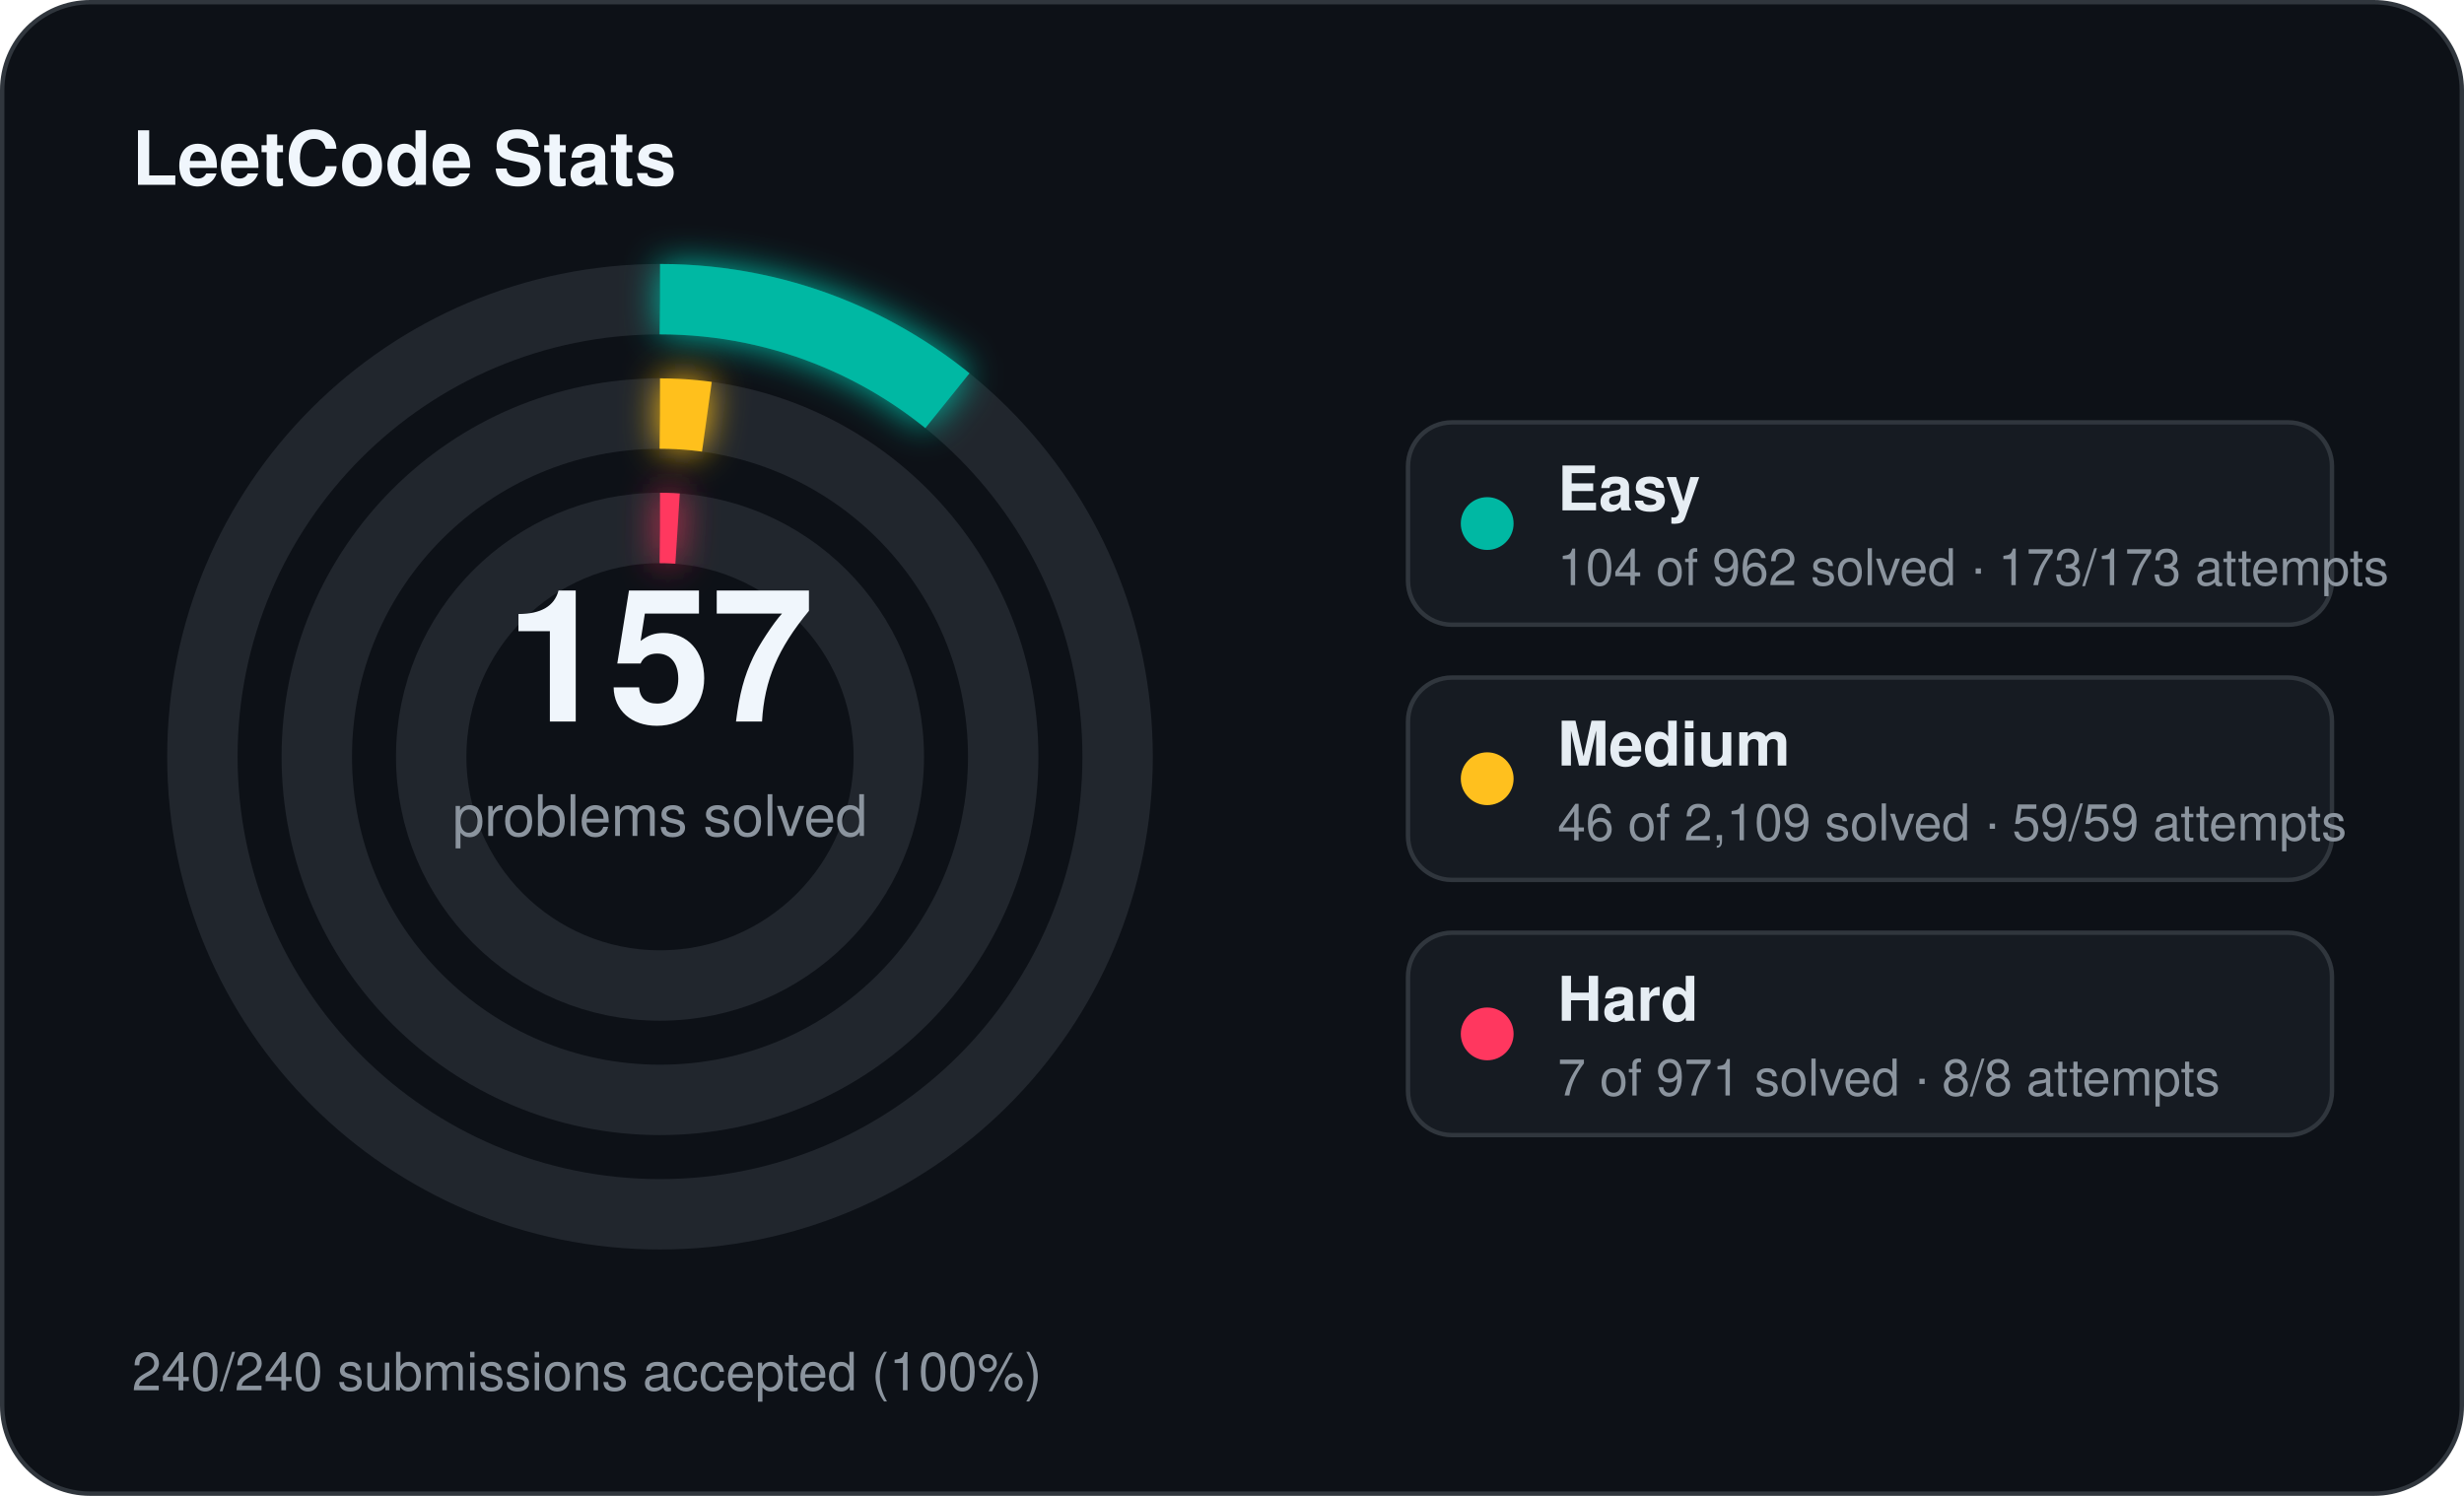
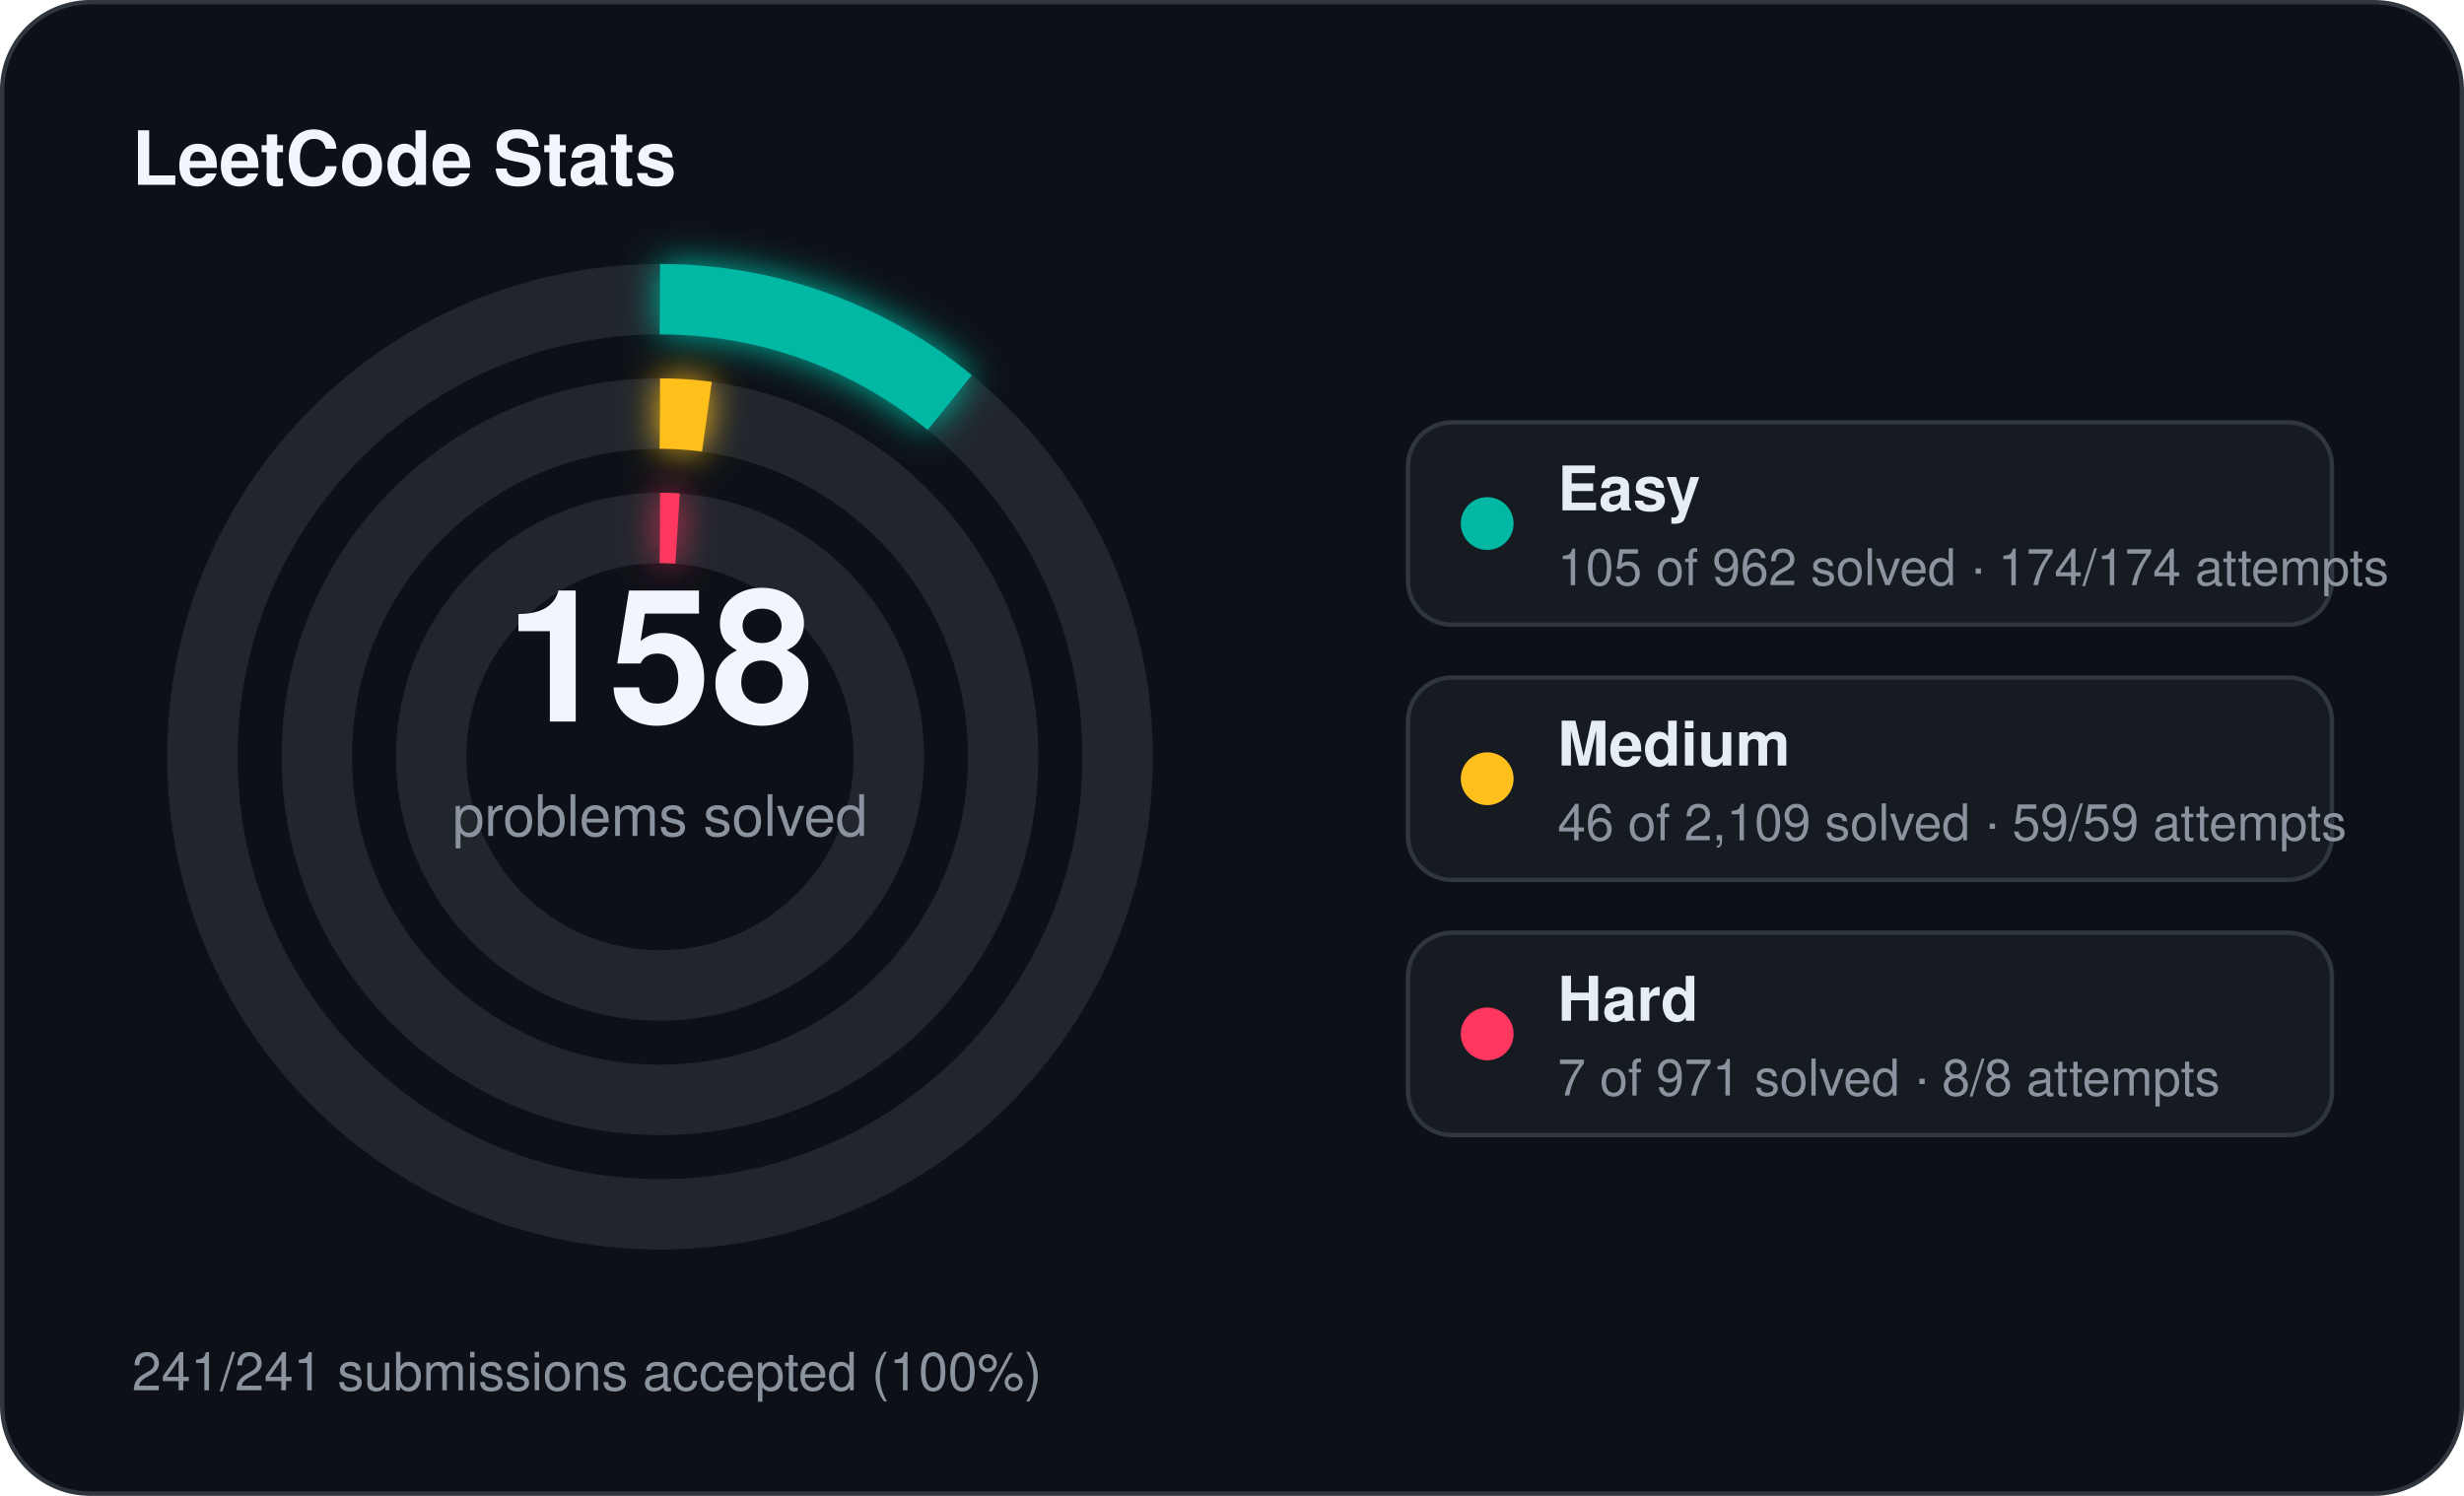
<svg xmlns="http://www.w3.org/2000/svg" width="560" height="340" viewBox="0 0 560 340">
  <defs>
    <filter id="stats-glow" x="-60%" y="-60%" width="220%" height="220%">
      <feGaussianBlur stdDeviation="4" result="blur" />
      <feMerge>
        <feMergeNode in="blur" />
        <feMergeNode in="SourceGraphic" />
      </feMerge>
    </filter>
  </defs>
  <rect x="0.5" y="0.5" width="559" height="339" rx="20" fill="#0d1117" stroke="#30363d" stroke-width="1" />
  <text x="30" y="42" fill="#f0f6fc" font-family="Segoe UI, Helvetica, Arial, sans-serif" font-size="17" font-weight="700">LeetCode Stats</text>
  <circle cx="150" cy="172" r="104" fill="none" stroke="#21262d" stroke-width="16" />
-   <circle cx="150" cy="172" r="104" fill="none" stroke="#00b8a3" stroke-width="16" stroke-linecap="butt" stroke-dasharray="70.64 653.45" transform="rotate(-90 150 172)" filter="url(#stats-glow)" />
+   <circle cx="150" cy="172" r="104" fill="none" stroke="#00b8a3" stroke-width="16" stroke-linecap="butt" stroke-dasharray="71.32 653.45" transform="rotate(-90 150 172)" filter="url(#stats-glow)" />
  <circle cx="150" cy="172" r="78" fill="none" stroke="#21262d" stroke-width="16" />
  <circle cx="150" cy="172" r="78" fill="none" stroke="#ffc01e" stroke-width="16" stroke-linecap="butt" stroke-dasharray="10.69 490.09" transform="rotate(-90 150 172)" filter="url(#stats-glow)" />
  <circle cx="150" cy="172" r="52" fill="none" stroke="#21262d" stroke-width="16" />
  <circle cx="150" cy="172" r="52" fill="none" stroke="#ff375f" stroke-width="16" stroke-linecap="butt" stroke-dasharray="4.00 326.73" transform="rotate(-90 150 172)" filter="url(#stats-glow)" />
-   <text x="150" y="164" text-anchor="middle" fill="#f0f6fc" font-family="Segoe UI, Helvetica, Arial, sans-serif" font-size="42" font-weight="700">157</text>
+   <text x="150" y="164" text-anchor="middle" fill="#f0f6fc" font-family="Segoe UI, Helvetica, Arial, sans-serif" font-size="42" font-weight="700">158</text>
  <text x="150" y="190" text-anchor="middle" fill="#8b949e" font-family="Segoe UI, Helvetica, Arial, sans-serif" font-size="13">problems solved</text>
  <rect x="320" y="96" width="210" height="46" rx="10" fill="#161b22" stroke="#30363d" stroke-width="1" />
  <circle cx="338" cy="119" r="6" fill="#00b8a3" />
  <text x="354" y="116" fill="#e6edf3" font-family="Segoe UI, Helvetica, Arial, sans-serif" font-size="14" font-weight="600">Easy</text>
-   <text x="354" y="133" fill="#8b949e" font-family="Segoe UI, Helvetica, Arial, sans-serif" font-size="11.5">104 of 962 solved · 173/173 attempts</text>
+   <text x="354" y="133" fill="#8b949e" font-family="Segoe UI, Helvetica, Arial, sans-serif" font-size="11.5">105 of 962 solved · 174/174 attempts</text>
  <rect x="320" y="154" width="210" height="46" rx="10" fill="#161b22" stroke="#30363d" stroke-width="1" />
  <circle cx="338" cy="177" r="6" fill="#ffc01e" />
  <text x="354" y="174" fill="#e6edf3" font-family="Segoe UI, Helvetica, Arial, sans-serif" font-size="14" font-weight="600">Medium</text>
  <text x="354" y="191" fill="#8b949e" font-family="Segoe UI, Helvetica, Arial, sans-serif" font-size="11.5">46 of 2,109 solved · 59/59 attempts</text>
  <rect x="320" y="212" width="210" height="46" rx="10" fill="#161b22" stroke="#30363d" stroke-width="1" />
  <circle cx="338" cy="235" r="6" fill="#ff375f" />
  <text x="354" y="232" fill="#e6edf3" font-family="Segoe UI, Helvetica, Arial, sans-serif" font-size="14" font-weight="600">Hard</text>
  <text x="354" y="249" fill="#8b949e" font-family="Segoe UI, Helvetica, Arial, sans-serif" font-size="11.5">7 of 971 solved · 8/8 attempts</text>
-   <text x="30" y="316" fill="#8b949e" font-family="Segoe UI, Helvetica, Arial, sans-serif" font-size="12">240/240 submissions accepted (100%)</text>
+   <text x="30" y="316" fill="#8b949e" font-family="Segoe UI, Helvetica, Arial, sans-serif" font-size="12">241/241 submissions accepted (100%)</text>
</svg>
